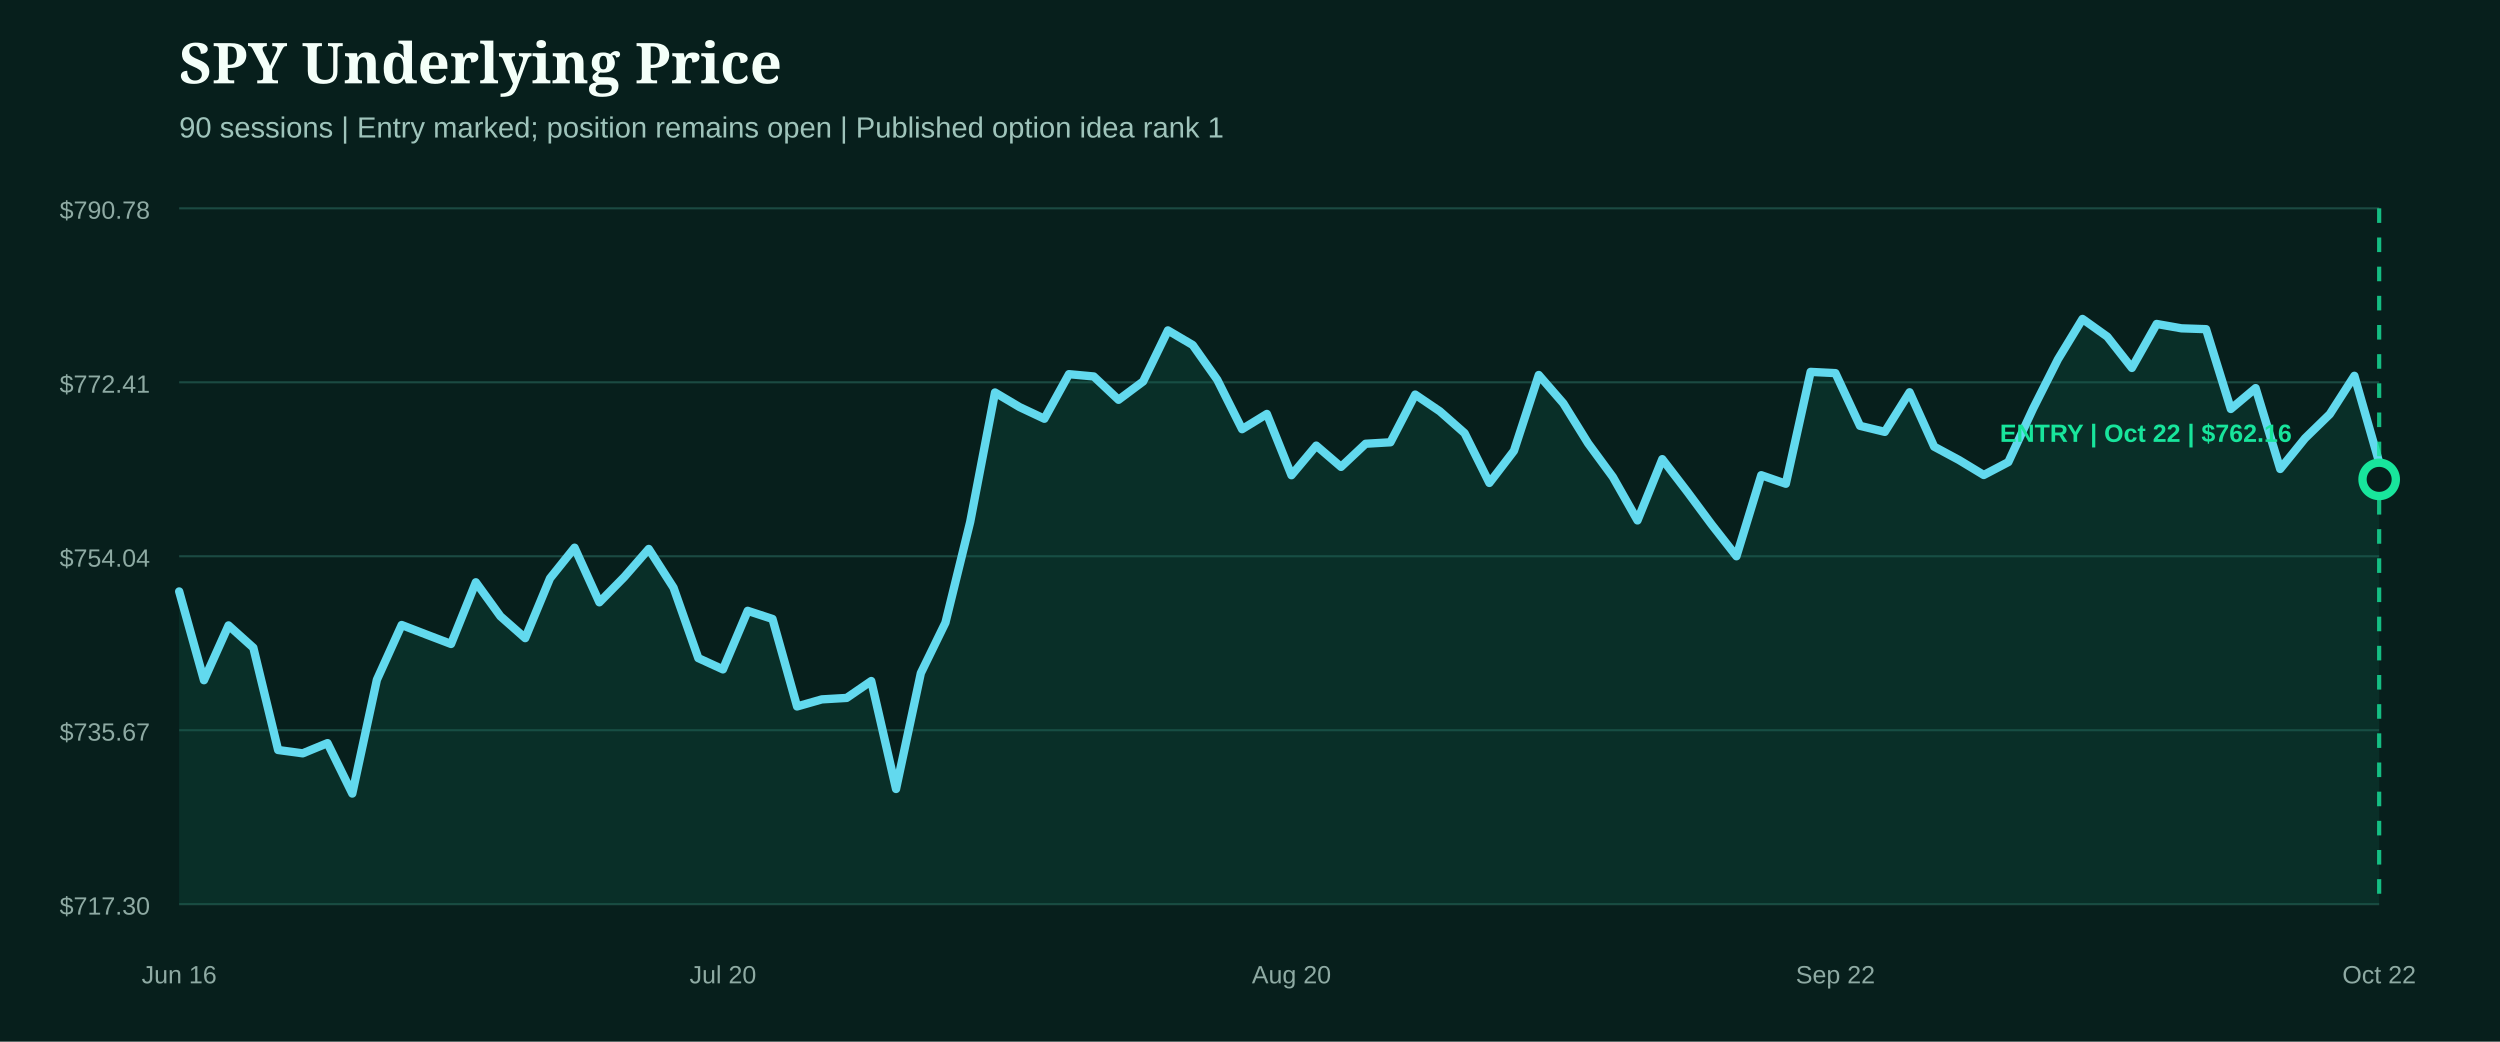
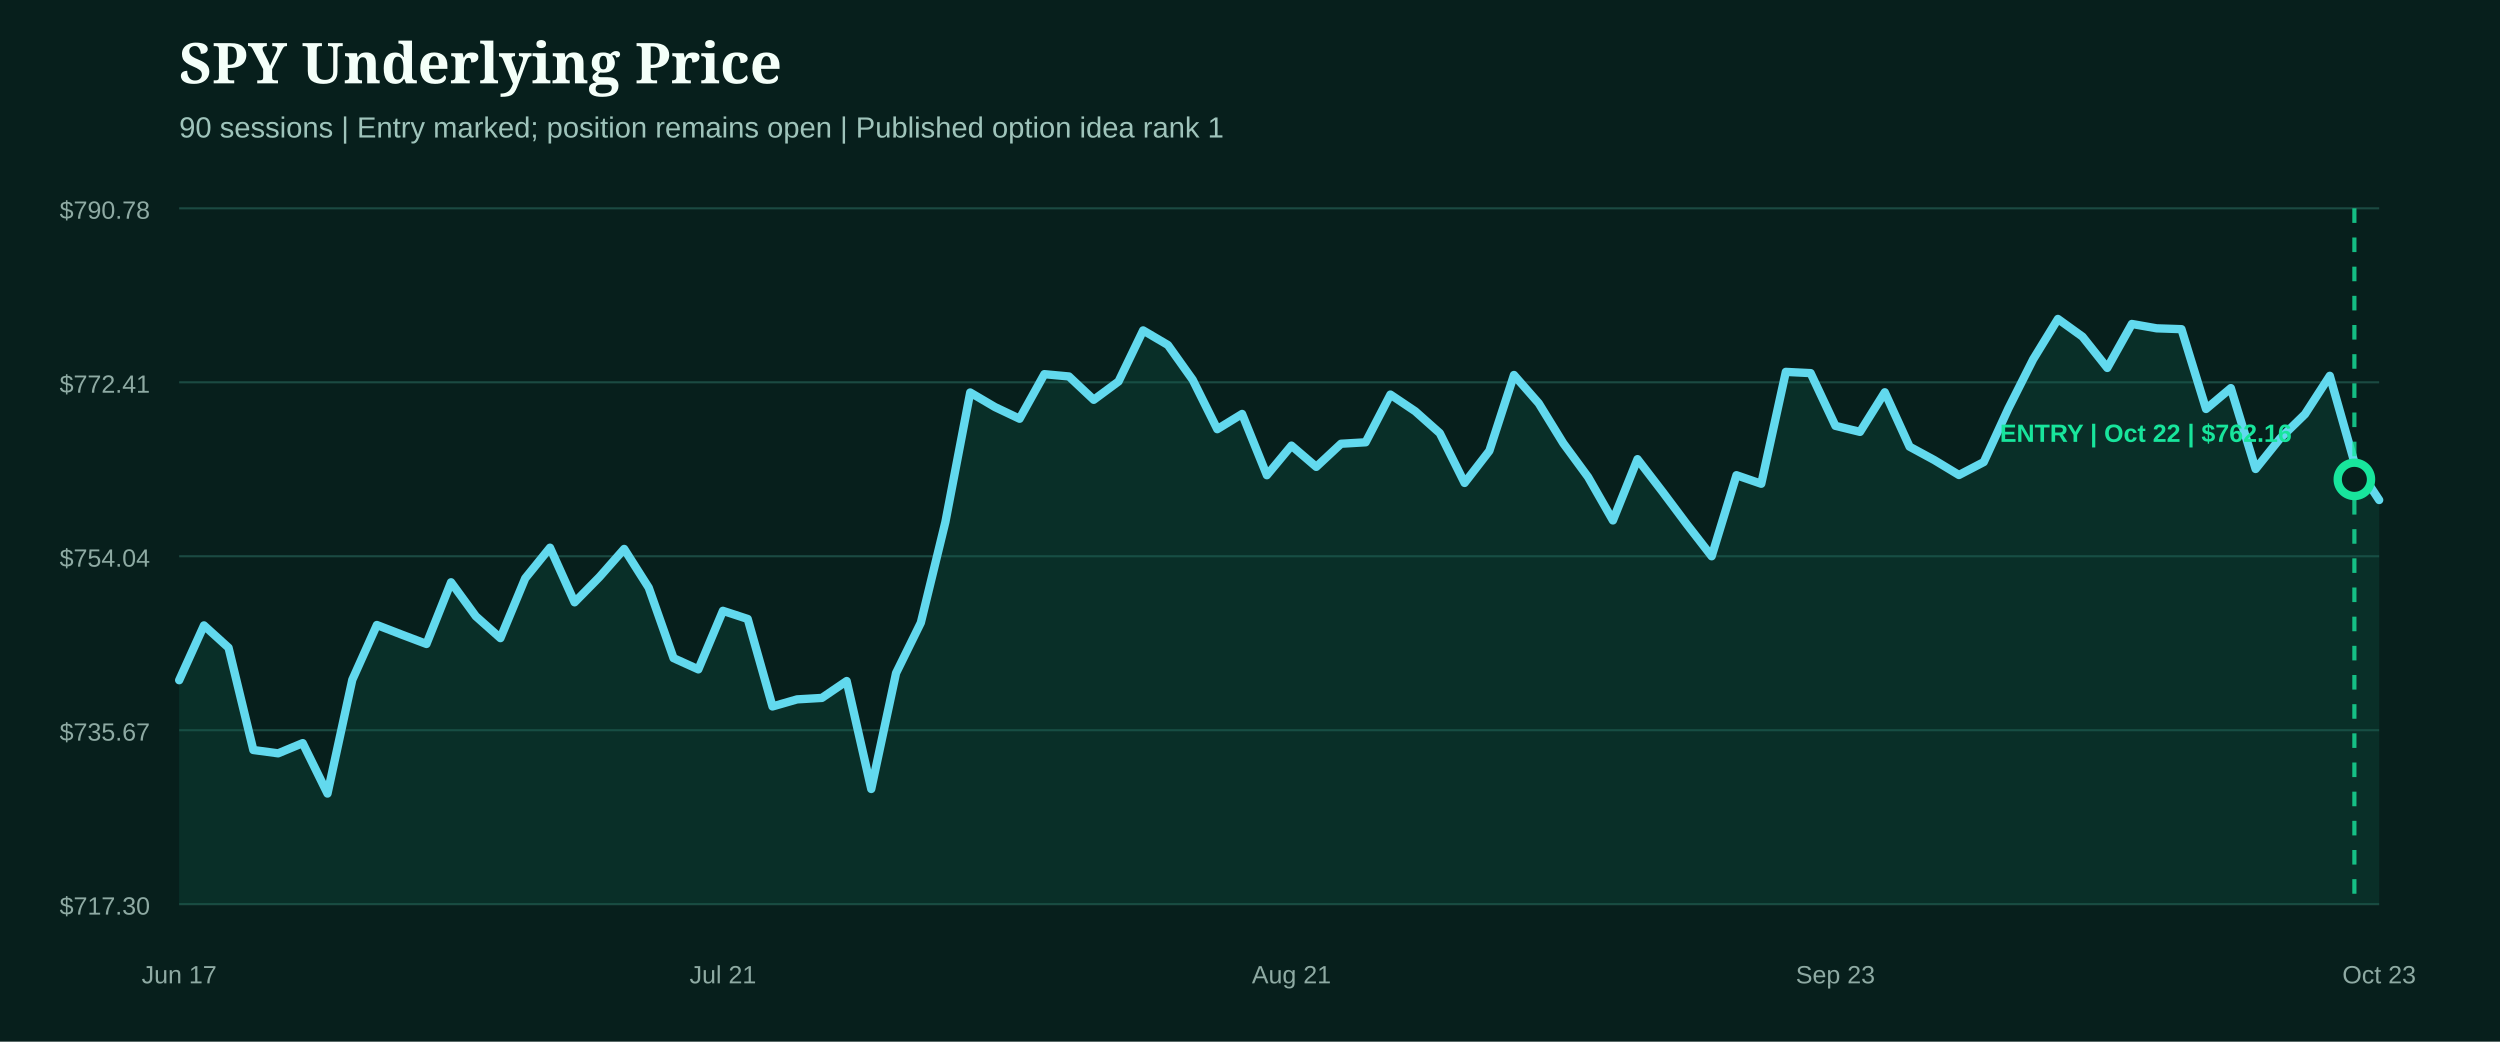
<svg xmlns="http://www.w3.org/2000/svg" width="1200" height="500" viewBox="0 0 1200 500" role="img" aria-label="SPY underlying price from entry">
  <rect width="1200" height="500" fill="#071f1c" />
  <style>.head{fill:#f4fff9;font:800 27px Georgia,serif}.sub{fill:#9fc4bb;font:14px Arial,sans-serif}.axis{fill:#8eaaa3;font:12px Arial,sans-serif}.marker{font:800 12px Arial,sans-serif}</style>
  <text x="86" y="40" class="head">SPY Underlying Price</text>
  <text x="86" y="66" class="sub">90 sessions | Entry marked; position remains open | Published option idea rank 1</text>
  <line x1="86" x2="1142" y1="100.0" y2="100.0" stroke="#1b4a42" stroke-width="1" />
  <text x="72" y="105.0" text-anchor="end" class="axis">$790.78</text>
  <line x1="86" x2="1142" y1="183.5" y2="183.5" stroke="#1b4a42" stroke-width="1" />
  <text x="72" y="188.5" text-anchor="end" class="axis">$772.41</text>
  <line x1="86" x2="1142" y1="267.0" y2="267.0" stroke="#1b4a42" stroke-width="1" />
  <text x="72" y="272.0" text-anchor="end" class="axis">$754.04</text>
  <line x1="86" x2="1142" y1="350.5" y2="350.5" stroke="#1b4a42" stroke-width="1" />
  <text x="72" y="355.5" text-anchor="end" class="axis">$735.67</text>
  <line x1="86" x2="1142" y1="434.0" y2="434.0" stroke="#1b4a42" stroke-width="1" />
  <text x="72" y="439.0" text-anchor="end" class="axis">$717.30</text>
-   <path d="M86.0,283.9 L97.9,326.5 L109.7,300.2 L121.6,310.9 L133.5,360.0 L145.3,361.6 L157.2,356.7 L169.1,380.9 L180.9,326.3 L192.8,300.0 L204.7,304.6 L216.5,309.1 L228.4,279.5 L240.2,295.8 L252.1,306.3 L264.0,277.6 L275.8,262.9 L287.7,289.1 L299.6,277.0 L311.4,263.5 L323.3,282.1 L335.2,315.9 L347.0,321.3 L358.9,293.2 L370.8,297.1 L382.6,339.1 L394.5,335.7 L406.4,335.0 L418.2,326.9 L430.1,378.7 L442.0,323.1 L453.8,298.9 L465.7,250.5 L477.6,188.4 L489.4,195.4 L501.3,201.0 L513.1,179.6 L525.0,180.7 L536.9,191.9 L548.7,183.1 L560.6,158.6 L572.5,165.6 L584.3,182.3 L596.2,206.0 L608.1,198.7 L619.9,228.1 L631.8,213.9 L643.7,224.1 L655.5,213.0 L667.4,212.3 L679.3,189.4 L691.1,197.4 L703.0,207.9 L714.9,231.8 L726.7,216.4 L738.6,180.0 L750.4,193.6 L762.3,212.8 L774.2,229.0 L786.0,249.8 L797.9,220.4 L809.8,235.9 L821.6,251.8 L833.5,267.0 L845.4,228.1 L857.2,232.2 L869.1,178.5 L881.0,179.1 L892.8,204.4 L904.7,207.3 L916.6,188.3 L928.4,214.4 L940.3,220.8 L952.2,228.0 L964.0,221.8 L975.9,196.1 L987.8,172.5 L999.6,153.1 L1011.5,161.6 L1023.3,176.6 L1035.2,155.5 L1047.1,157.6 L1058.9,158.0 L1070.8,196.3 L1082.7,186.3 L1094.5,225.1 L1106.4,210.4 L1118.3,198.8 L1130.1,180.4 L1142.0,221.9 L1142.0,434.0 L86.0,434.0 Z" fill="#0f5949" opacity="0.28" />
-   <path d="M86.0,283.9 L97.9,326.5 L109.7,300.2 L121.6,310.9 L133.5,360.0 L145.3,361.6 L157.2,356.7 L169.1,380.9 L180.9,326.3 L192.8,300.0 L204.7,304.6 L216.5,309.1 L228.4,279.5 L240.2,295.8 L252.1,306.3 L264.0,277.6 L275.8,262.9 L287.7,289.1 L299.6,277.0 L311.4,263.5 L323.3,282.1 L335.2,315.9 L347.0,321.3 L358.9,293.2 L370.8,297.1 L382.6,339.1 L394.5,335.7 L406.4,335.0 L418.2,326.9 L430.1,378.7 L442.0,323.1 L453.8,298.9 L465.7,250.5 L477.6,188.4 L489.4,195.4 L501.3,201.0 L513.1,179.6 L525.0,180.7 L536.9,191.9 L548.7,183.1 L560.6,158.6 L572.5,165.6 L584.3,182.3 L596.2,206.0 L608.1,198.7 L619.9,228.1 L631.8,213.9 L643.7,224.1 L655.5,213.0 L667.4,212.3 L679.3,189.4 L691.1,197.4 L703.0,207.9 L714.9,231.8 L726.7,216.4 L738.6,180.0 L750.4,193.6 L762.3,212.8 L774.2,229.0 L786.0,249.8 L797.9,220.4 L809.8,235.9 L821.6,251.8 L833.5,267.0 L845.4,228.1 L857.2,232.2 L869.1,178.5 L881.0,179.1 L892.8,204.4 L904.7,207.3 L916.6,188.3 L928.4,214.4 L940.3,220.8 L952.2,228.0 L964.0,221.8 L975.9,196.1 L987.8,172.5 L999.6,153.1 L1011.5,161.6 L1023.3,176.6 L1035.2,155.5 L1047.1,157.6 L1058.9,158.0 L1070.8,196.3 L1082.7,186.3 L1094.5,225.1 L1106.4,210.4 L1118.3,198.8 L1130.1,180.4 L1142.0,221.9" fill="none" stroke="#62d9ee" stroke-width="4" stroke-linecap="round" stroke-linejoin="round" />
+   <path d="M86.0,326.5 L97.9,300.2 L109.7,310.9 L121.6,360.0 L133.5,361.6 L145.3,356.7 L157.2,380.9 L169.1,326.3 L180.9,300.0 L192.8,304.6 L204.7,309.1 L216.5,279.5 L228.4,295.8 L240.2,306.3 L252.1,277.6 L264.0,262.9 L275.8,289.1 L287.7,277.0 L299.6,263.5 L311.4,282.1 L323.3,315.9 L335.2,321.3 L347.0,293.2 L358.9,297.1 L370.8,339.1 L382.6,335.7 L394.5,335.0 L406.4,326.9 L418.2,378.7 L430.1,323.1 L442.0,298.9 L453.8,250.5 L465.7,188.4 L477.6,195.4 L489.4,201.0 L501.3,179.6 L513.1,180.7 L525.0,191.9 L536.9,183.1 L548.7,158.6 L560.6,165.6 L572.5,182.3 L584.3,206.0 L596.2,198.7 L608.1,228.1 L619.9,213.9 L631.8,224.1 L643.7,213.0 L655.5,212.3 L667.4,189.4 L679.3,197.4 L691.1,207.9 L703.0,231.8 L714.9,216.4 L726.7,180.0 L738.6,193.6 L750.4,212.8 L762.3,229.0 L774.2,249.8 L786.0,220.4 L797.9,235.9 L809.8,251.8 L821.6,267.0 L833.5,228.1 L845.4,232.2 L857.2,178.5 L869.1,179.1 L881.0,204.4 L892.8,207.3 L904.7,188.3 L916.6,214.4 L928.4,220.8 L940.3,228.0 L952.2,221.8 L964.0,196.1 L975.9,172.5 L987.8,153.1 L999.6,161.6 L1011.5,176.6 L1023.3,155.5 L1035.2,157.6 L1047.1,158.0 L1058.9,196.3 L1070.8,186.3 L1082.7,225.1 L1094.5,210.4 L1106.4,198.8 L1118.3,180.4 L1130.1,221.9 L1142.0,240.0 L1142.0,434.0 L86.0,434.0 Z" fill="#0f5949" opacity="0.28" />
+   <path d="M86.0,326.5 L97.9,300.2 L109.7,310.9 L121.6,360.0 L133.5,361.6 L145.3,356.7 L157.2,380.9 L169.1,326.3 L180.9,300.0 L192.8,304.6 L204.7,309.1 L216.5,279.5 L228.4,295.8 L240.2,306.3 L252.1,277.6 L264.0,262.9 L275.8,289.1 L287.7,277.0 L299.6,263.5 L311.4,282.1 L323.3,315.9 L335.2,321.3 L347.0,293.2 L358.9,297.1 L370.8,339.1 L382.6,335.7 L394.5,335.0 L406.4,326.9 L418.2,378.7 L430.1,323.1 L442.0,298.9 L453.8,250.5 L465.7,188.4 L477.6,195.4 L489.4,201.0 L501.3,179.6 L513.1,180.7 L525.0,191.9 L536.9,183.1 L548.7,158.6 L560.6,165.6 L572.5,182.3 L584.3,206.0 L596.2,198.7 L608.1,228.1 L619.9,213.9 L631.8,224.1 L643.7,213.0 L655.5,212.3 L667.4,189.4 L679.3,197.4 L691.1,207.9 L703.0,231.8 L714.9,216.4 L726.7,180.0 L738.6,193.6 L750.4,212.8 L762.3,229.0 L774.2,249.8 L786.0,220.4 L797.9,235.9 L809.8,251.8 L821.6,267.0 L833.5,228.1 L845.4,232.2 L857.2,178.5 L869.1,179.1 L881.0,204.4 L892.8,207.3 L904.7,188.3 L916.6,214.4 L928.4,220.8 L940.3,228.0 L952.2,221.8 L964.0,196.1 L975.9,172.5 L987.8,153.1 L999.6,161.6 L1011.5,176.6 L1023.3,155.5 L1035.2,157.6 L1047.1,158.0 L1058.9,196.3 L1070.8,186.3 L1082.7,225.1 L1094.5,210.4 L1106.4,198.8 L1118.3,180.4 L1130.1,221.9 L1142.0,240.0" fill="none" stroke="#62d9ee" stroke-width="4" stroke-linecap="round" stroke-linejoin="round" />
  <g>
-     <line x1="1142.0" x2="1142.0" y1="100" y2="434" stroke="#18e59c" stroke-width="2" stroke-dasharray="7 7" opacity="0.8" />
-     <circle cx="1142.0" cy="230.1" r="8" fill="#071f1c" stroke="#18e59c" stroke-width="4" />
+     <line x1="1130.1" x2="1130.1" y1="100" y2="434" stroke="#18e59c" stroke-width="2" stroke-dasharray="7 7" opacity="0.8" />
+     <circle cx="1130.1" cy="230.1" r="8" fill="#071f1c" stroke="#18e59c" stroke-width="4" />
    <text x="1030.0" y="212.1" text-anchor="middle" class="marker" fill="#18e59c">ENTRY | Oct 22 | $762.16</text>
  </g>
-   <text x="86.0" y="472" text-anchor="middle" class="axis">Jun 16</text>
-   <text x="347.0" y="472" text-anchor="middle" class="axis">Jul 20</text>
-   <text x="619.9" y="472" text-anchor="middle" class="axis">Aug 20</text>
-   <text x="881.0" y="472" text-anchor="middle" class="axis">Sep 22</text>
-   <text x="1142.0" y="472" text-anchor="middle" class="axis">Oct 22</text>
+   <text x="86.0" y="472" text-anchor="middle" class="axis">Jun 17</text>
+   <text x="347.0" y="472" text-anchor="middle" class="axis">Jul 21</text>
+   <text x="619.9" y="472" text-anchor="middle" class="axis">Aug 21</text>
+   <text x="881.0" y="472" text-anchor="middle" class="axis">Sep 23</text>
+   <text x="1142.0" y="472" text-anchor="middle" class="axis">Oct 23</text>
</svg>
